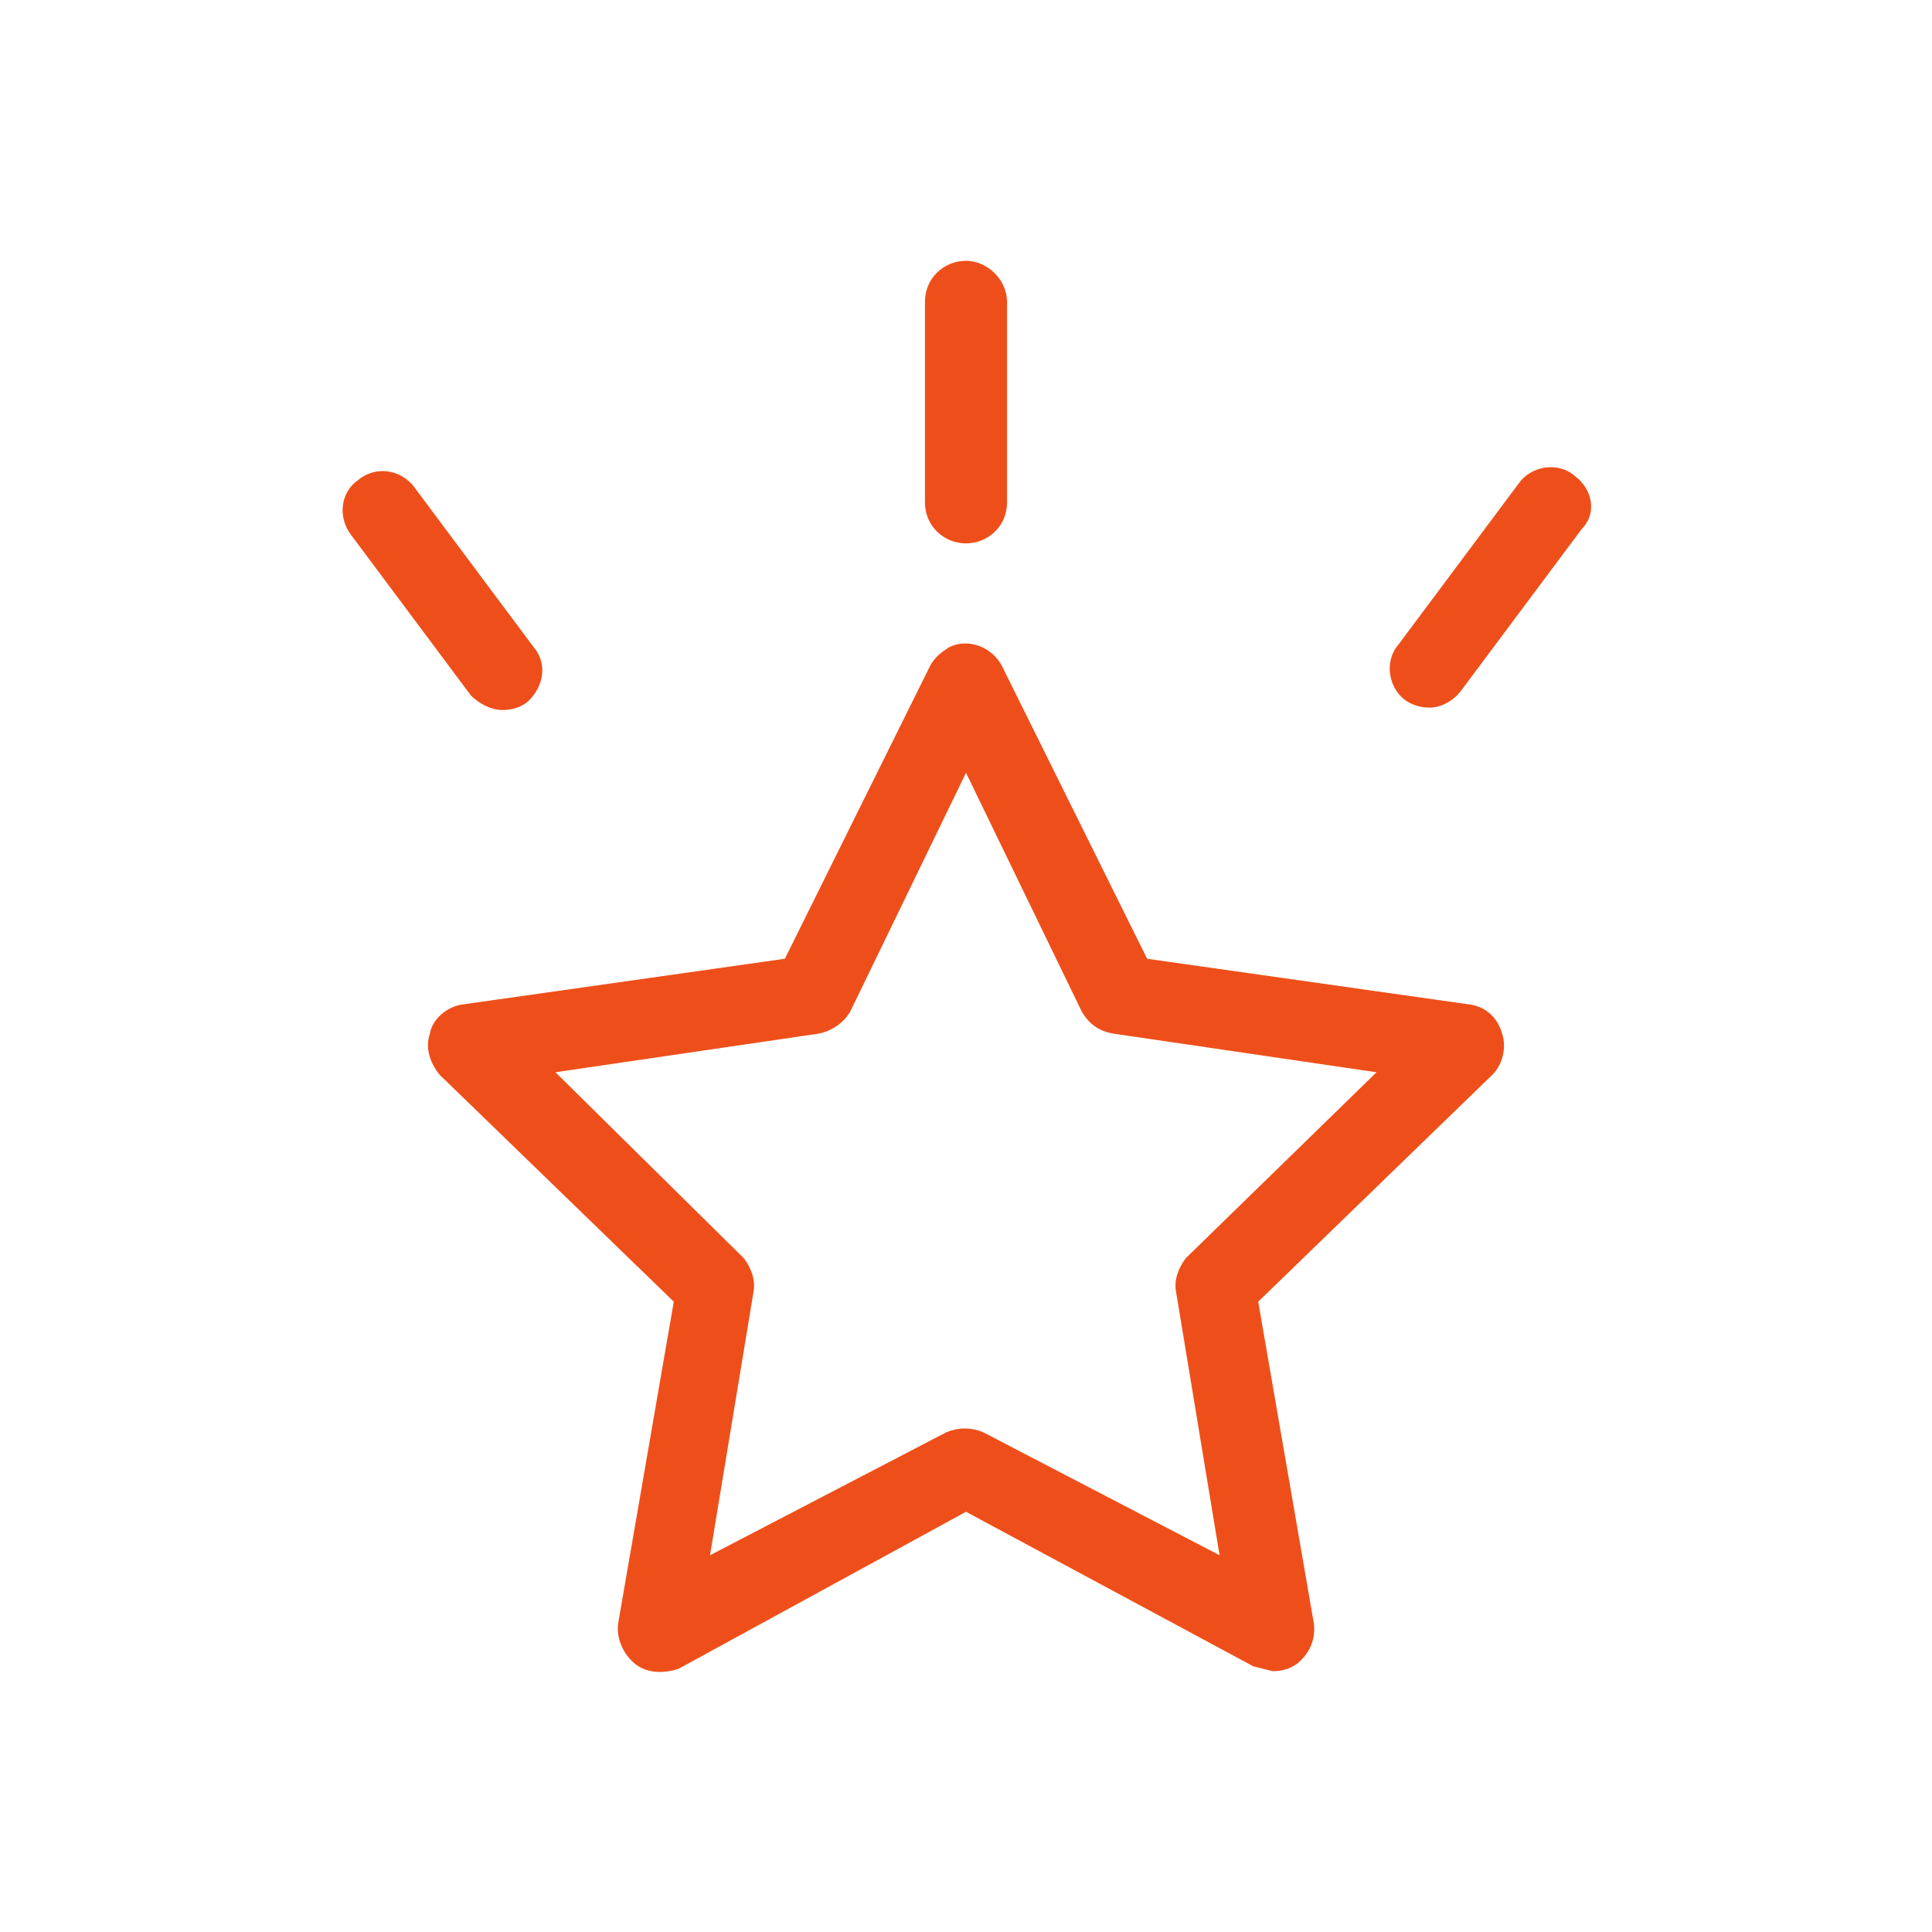
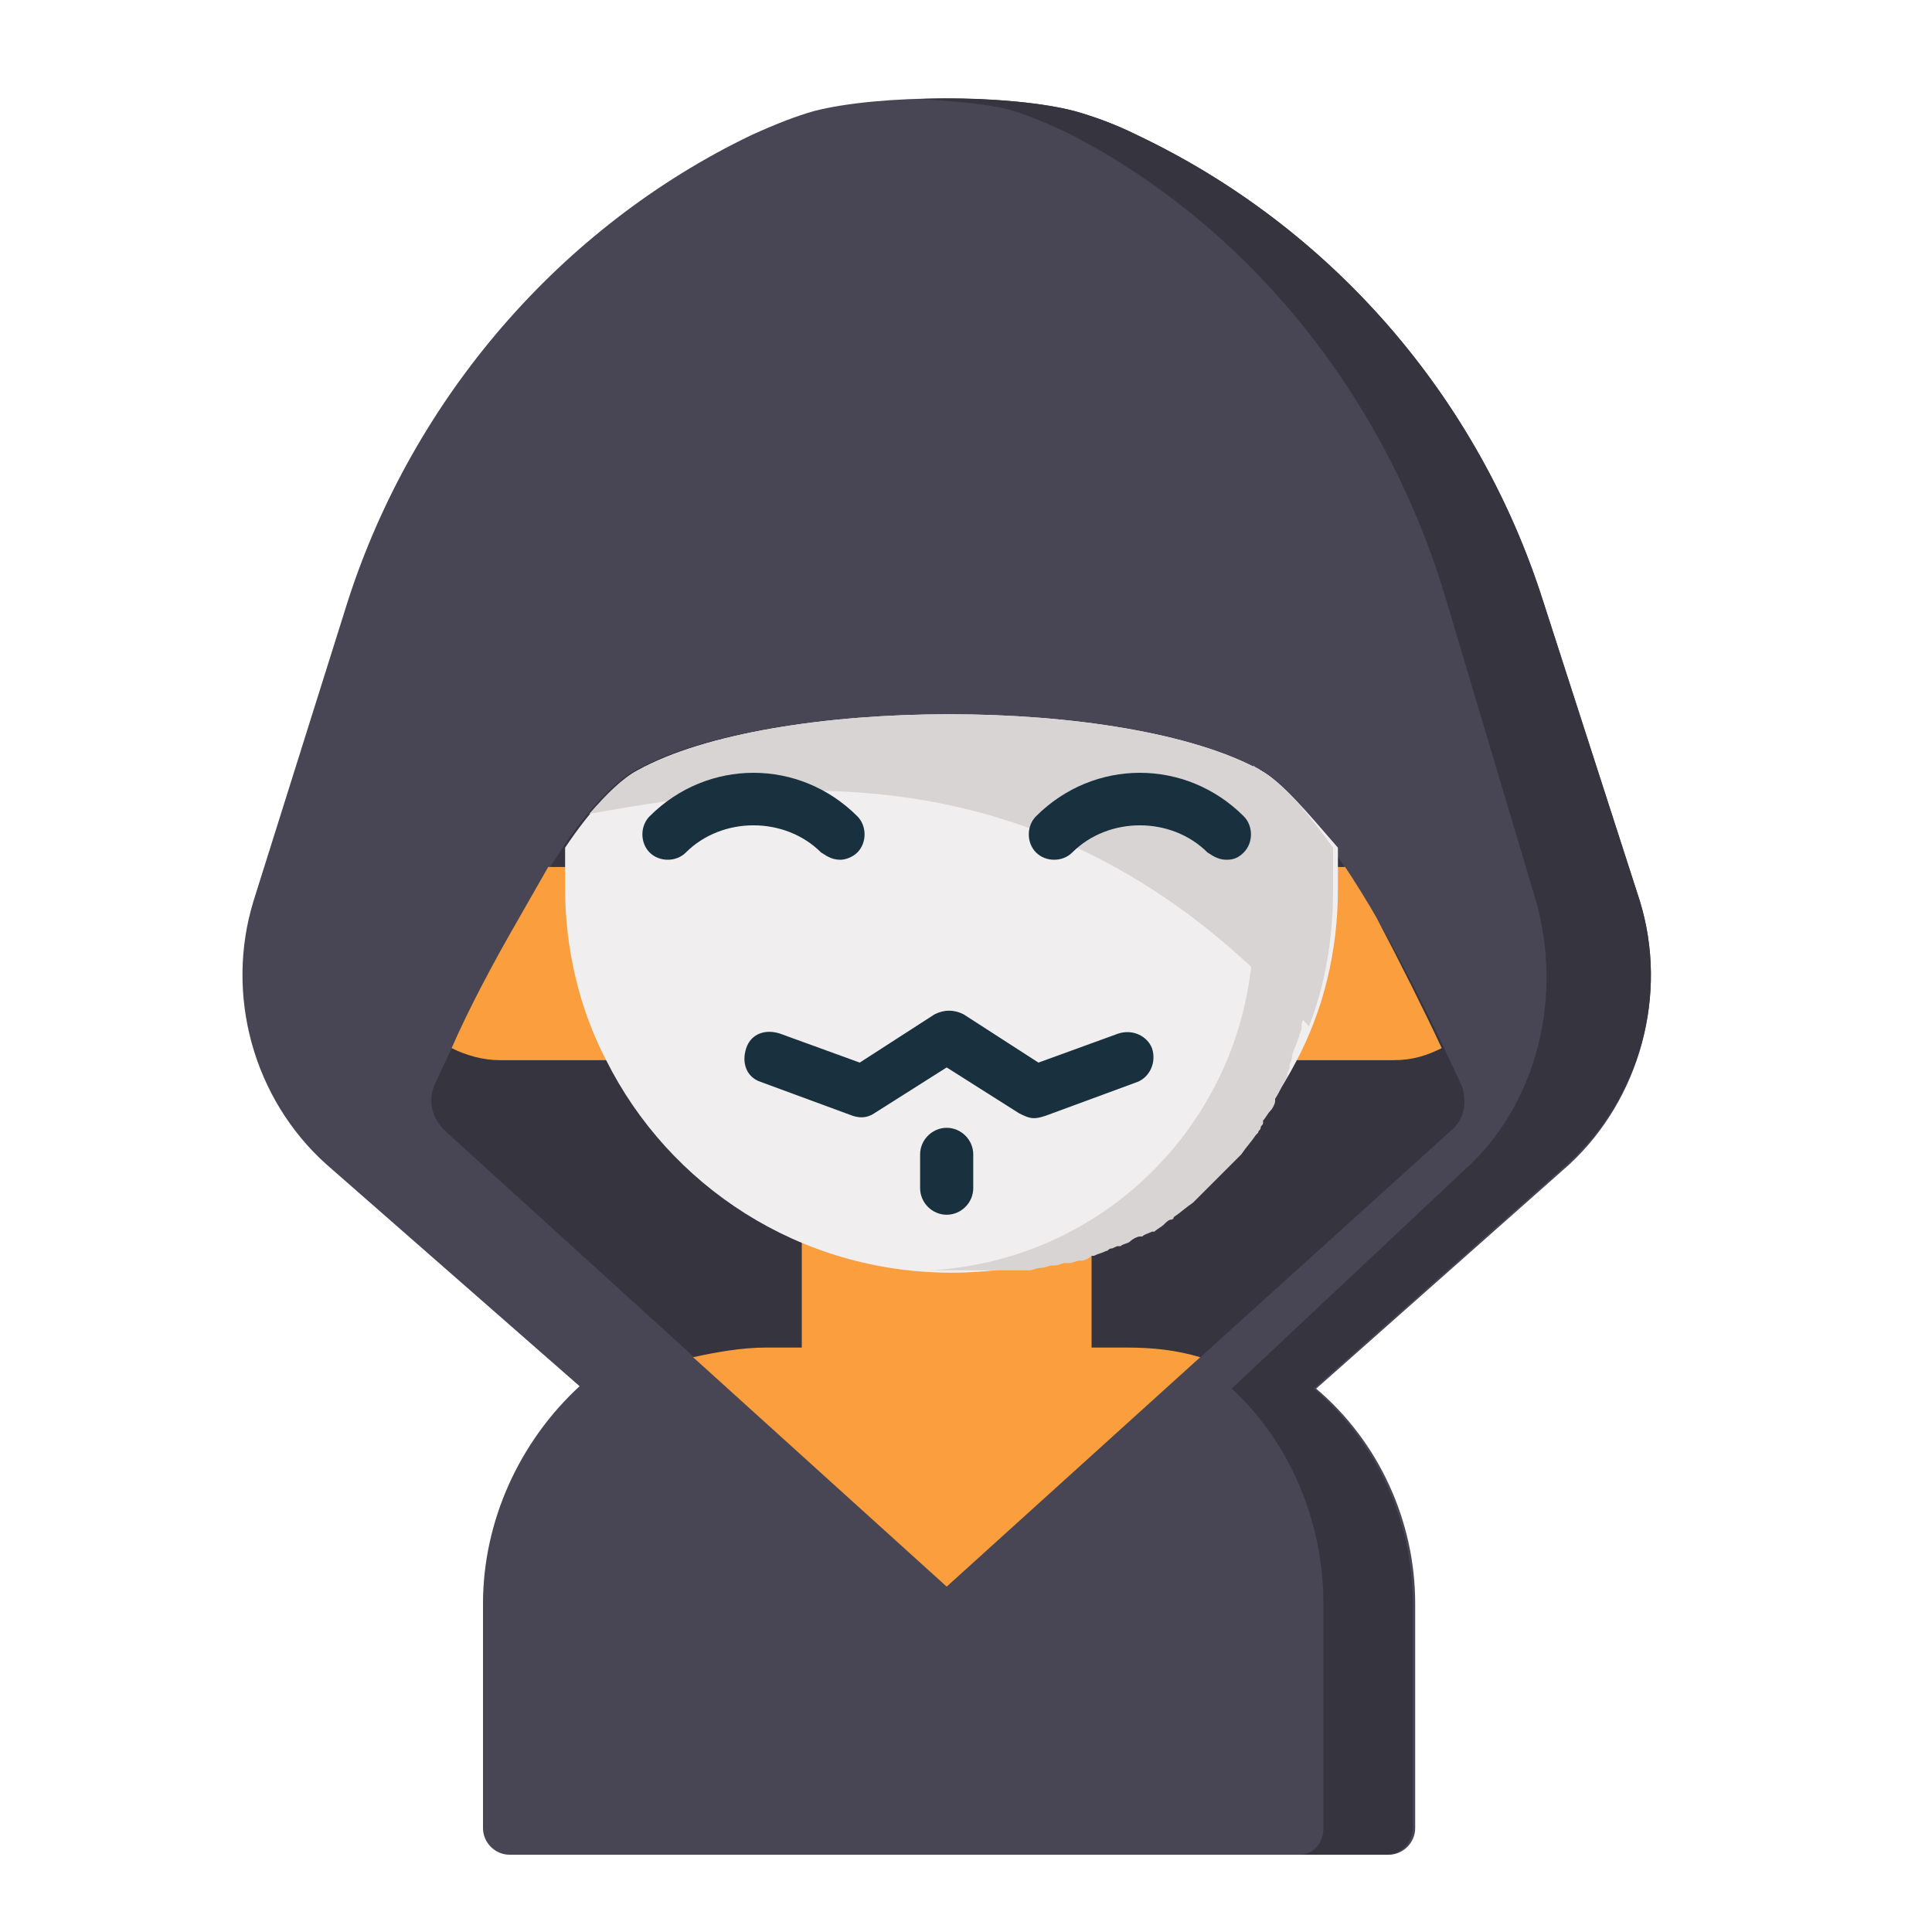
<svg xmlns="http://www.w3.org/2000/svg" version="1.1" id="Layer_1" x="0px" y="0px" viewBox="0 0 80 80" style="enable-background:new 0 0 80 80;" xml:space="preserve">
  <style type="text/css">
- 	.st0{fill:#EE4F1A;}
+ 	.st0{fill:#484655;}
+ 	.st1{fill:#35343F;}
+ 	.st2{fill:#FA9E3E;}
+ 	.st3{fill:#F0EEEE;}
+ 	.st4{fill:#D9D4D4;}
+ 	.st5{fill:#19303F;}
</style>
-   <g id="esteban" transform="translate(-20.397)">
-     <g id="Group_7" transform="translate(20.397)">
-       <g id="Group_6">
-         <path id="Path_14" class="st0" d="M60.9,41.6l-13.4-1.9l-6-12.1c-0.4-0.8-1.4-1.2-2.2-0.8c-0.3,0.2-0.6,0.4-0.8,0.8l-6,12.1     l-13.4,1.9c-0.6,0.1-1.2,0.6-1.3,1.2c-0.2,0.6,0,1.2,0.4,1.7l9.7,9.4l-2.3,13.3c-0.1,0.6,0.2,1.3,0.7,1.7     c0.5,0.4,1.2,0.4,1.8,0.2L40,62.6L51.9,69l0.8,0.2c0.4,0,0.7-0.1,1-0.3c0.5-0.4,0.8-1,0.7-1.7l-2.3-13.3l9.7-9.4     c0.4-0.4,0.6-1.1,0.4-1.7C62,42.1,61.5,41.7,60.9,41.6z M49.1,52.1c-0.3,0.4-0.5,0.9-0.4,1.4l1.8,10.9l-9.8-5.1     c-0.5-0.2-1-0.2-1.5,0l-9.8,5.1l1.8-10.9c0.1-0.5-0.1-1-0.4-1.4L23,44.4l10.9-1.6c0.5-0.1,1-0.4,1.3-0.9l4.8-9.9l4.8,9.9     c0.3,0.5,0.7,0.8,1.3,0.9L57,44.4L49.1,52.1z" />
-         <path id="Path_15" class="st0" d="M40,22.5c0.9,0,1.7-0.7,1.7-1.7v-8.3c0-0.9-0.8-1.7-1.7-1.7c-0.9,0-1.7,0.7-1.7,1.7v8.3     C38.3,21.8,39.1,22.5,40,22.5z" />
-         <path id="Path_16" class="st0" d="M65.2,19.7c-0.7-0.6-1.8-0.4-2.3,0.3c0,0,0,0,0,0l-5,6.7c-0.6,0.7-0.4,1.8,0.3,2.3v0     c0.3,0.2,0.6,0.3,1,0.3c0.5,0,1-0.3,1.3-0.7l5-6.7C66.1,21.3,66,20.3,65.2,19.7z" />
-         <path id="Path_17" class="st0" d="M20.8,29.4c0.4,0,0.7-0.1,1-0.3c0.7-0.6,0.9-1.6,0.3-2.3c0,0,0,0,0,0l-5-6.7     c-0.6-0.7-1.6-0.8-2.3-0.2c-0.7,0.5-0.8,1.5-0.3,2.2l5,6.7C19.8,29.1,20.3,29.4,20.8,29.4z" />
-       </g>
-     </g>
+   <path class="st0" d="M67.9,37.3l-4-12.4c-2.7-8.5-8.8-15.5-16.8-19.3c-1-0.5-1.9-0.8-2.6-1c-2.7-0.7-8.1-0.7-10.8,0  c-0.7,0.2-1.5,0.5-2.6,1c-7.9,3.8-14,10.9-16.7,19.3l-3.9,12.4c-1.2,3.9,0,8.2,3,10.9l10.5,9.2C21.5,59.7,20,63,20,66.4v9.3  c0,0.6,0.5,1.1,1.1,1.1h36.4c0.6,0,1.1-0.5,1.1-1.1v-9.3c0-3.4-1.5-6.7-4.1-8.9l10.5-9.3C67.9,45.5,69.1,41.2,67.9,37.3z" />
+   <g>
+     <path class="st1" d="M67.9,37.3l-4-12.4c-2.7-8.5-8.8-15.5-16.8-19.3c-1-0.5-1.9-0.8-2.6-1C43,4.2,40.4,4,38.1,4.1   c1.5,0.1,2.9,0.2,3.9,0.5c0.6,0.2,1.4,0.5,2.4,1c7.3,3.8,13,10.8,15.5,19.3l3.7,12.4c1.1,3.9,0.1,8.2-2.7,10.9L51,57.5   c2.4,2.2,3.8,5.5,3.8,8.9v9.3c0,0.6-0.4,1.1-1,1.1h3.6c0.6,0,1.1-0.5,1.1-1.1v-9.3c0-3.4-1.5-6.7-4.1-8.9l10.5-9.3   C67.9,45.5,69.1,41.2,67.9,37.3z" />
+     <path class="st1" d="M60.1,46.8L39.2,65.7L18.4,46.8c-0.5-0.5-0.7-1.2-0.4-1.9c0,0,0,0,0,0c0.7-1.5,2-4.3,3.5-6.9   c0.6-1,1.2-2,1.8-2.9c1-1.5,2.1-2.7,3-3.2c5.6-3.1,20.2-3.1,25.8,0c0.9,0.5,2,1.7,3,3.2C55.8,36,56.4,37,57,38   c1.5,2.6,2.8,5.4,3.5,6.9c0,0,0,0,0,0C60.8,45.6,60.6,46.4,60.1,46.8z" />
+   </g>
+   <g>
+     <path class="st2" d="M45.2,55.8V42.1h-12v13.7l-1.5,0c-1,0-2.1,0.2-3,0.4l10.5,9.5l10.5-9.5c-1-0.3-2-0.4-3-0.4L45.2,55.8z" />
+     <path class="st2" d="M59.7,43.4C59,41.9,58,39.9,57,38c-0.4-0.7-0.9-1.5-1.3-2.1h-5v8h7C58.5,43.9,59.1,43.7,59.7,43.4z" />
+     <path class="st2" d="M21.5,38c-1.1,1.9-2.1,3.8-2.8,5.4c0.6,0.3,1.3,0.5,2,0.5h7v-8h-5C22.3,36.6,21.9,37.3,21.5,38z" />
+   </g>
+   <path class="st3" d="M52.2,31.9c-5.6-3.1-20.2-3.1-25.8,0c-0.9,0.5-2,1.7-3,3.2v1.7c0,2.5,0.6,5,1.7,7.1c2.6,5.2,8,8.8,14.3,8.8  s11.6-3.6,14.3-8.8c1.1-2.1,1.7-4.5,1.7-7.1v-1.7C54.1,33.6,53.1,32.4,52.2,31.9z" />
+   <g>
+     <path class="st4" d="M52.2,31.9c-5.6-3.1-20.2-3.1-25.8,0c-0.6,0.3-1.3,1-2,1.8c7.8-1.4,19.4-3,29.8,8.8c0.7-1.8,1-3.7,1-5.7v-1.7   C54.1,33.6,53.1,32.4,52.2,31.9z" />
+     <path class="st4" d="M52.2,31.9c-0.1-0.1-0.2-0.1-0.3-0.2v6.7c0,7.6-5.9,13.8-13.4,14.2c0,0,0.1,0,0.1,0c0.1,0,0.1,0,0.2,0   c0.2,0,0.3,0,0.5,0l0,0c0,0,0,0,0,0c0.2,0,0.3,0,0.5,0c0,0,0.1,0,0.1,0c0.1,0,0.3,0,0.4,0c0,0,0.1,0,0.1,0c0.2,0,0.3,0,0.5,0   c0,0,0.1,0,0.1,0c0,0,0.1,0,0.1,0c0.1,0,0.2,0,0.3,0c0,0,0.1,0,0.1,0c0.1,0,0.1,0,0.2,0c0.1,0,0.2,0,0.3,0c0,0,0,0,0.1,0   c0.1,0,0.2,0,0.2,0c0.1,0,0.1,0,0.2,0c0,0,0.1,0,0.1,0c0.2,0,0.3-0.1,0.5-0.1c0,0,0,0,0,0c0.2,0,0.3-0.1,0.5-0.1c0,0,0.1,0,0.1,0   c0.1,0,0.3-0.1,0.4-0.1c0,0,0.1,0,0.1,0c0,0,0.1,0,0.1,0c0.1,0,0.3-0.1,0.4-0.1c0,0,0.1,0,0.1,0c0.1,0,0.3-0.1,0.4-0.2   c0,0,0.1,0,0.1,0c0.2-0.1,0.3-0.1,0.5-0.2c0,0,0,0,0,0c0.1,0,0.1-0.1,0.2-0.1c0.1,0,0.2-0.1,0.3-0.1c0,0,0.1,0,0.1,0   c0.1-0.1,0.3-0.1,0.4-0.2c0,0,0,0,0,0c0.1-0.1,0.3-0.2,0.4-0.2c0,0,0.1,0,0.1,0c0.1-0.1,0.2-0.1,0.4-0.2c0,0,0,0,0.1,0   c0.1-0.1,0.3-0.2,0.4-0.3c0,0,0,0,0,0c0,0,0,0,0,0c0.1-0.1,0.2-0.2,0.3-0.2c0,0,0.1,0,0.1-0.1c0,0,0,0,0,0c0.3-0.2,0.5-0.4,0.8-0.6   c0,0,0,0,0.1-0.1c0.1-0.1,0.2-0.2,0.3-0.3c0,0,0,0,0,0c0,0,0.1-0.1,0.1-0.1c0.1-0.1,0.2-0.2,0.3-0.3c0,0,0,0,0.1-0.1   c0.1-0.1,0.1-0.1,0.2-0.2c0,0,0.1-0.1,0.1-0.1c0,0,0,0,0.1-0.1c0.1-0.1,0.2-0.2,0.2-0.2c0,0,0.1-0.1,0.1-0.1c0,0,0,0,0,0   c0.1-0.1,0.2-0.2,0.3-0.3c0,0,0,0,0,0c0,0,0,0,0.1-0.1c0,0,0,0,0,0c0.2-0.3,0.4-0.5,0.6-0.8c0,0,0,0,0,0c0,0,0,0,0.1-0.1   c0-0.1,0.1-0.1,0.1-0.2c0-0.1,0.1-0.1,0.1-0.2c0,0,0,0,0-0.1c0.1-0.1,0.2-0.3,0.3-0.4c0,0,0,0,0,0c0.1-0.1,0.2-0.3,0.2-0.4   c0,0,0,0,0-0.1c0.2-0.3,0.3-0.6,0.5-0.9c0,0,0,0,0,0c0,0,0-0.1,0-0.1c0-0.1,0.1-0.2,0.1-0.3c0,0,0,0,0,0c0,0,0-0.1,0-0.1   c0-0.1,0.1-0.2,0.1-0.3c0,0,0-0.1,0-0.1c0.1-0.3,0.2-0.5,0.3-0.8c0,0,0,0,0,0c0,0,0,0,0,0c0-0.1,0.1-0.2,0.1-0.4c0,0,0-0.1,0-0.1   c0-0.1,0.1-0.2,0.1-0.3c0,0,0-0.1,0-0.1c0-0.1,0-0.2,0.1-0.2c0,0,0,0,0-0.1c0,0,0-0.1,0-0.1c0-0.1,0.1-0.2,0.1-0.3c0,0,0-0.1,0-0.1   c0-0.1,0.1-0.3,0.1-0.4c0,0,0,0,0,0c0,0,0,0,0-0.1c0.1-0.3,0.1-0.5,0.1-0.8c0,0,0,0,0,0c0,0,0,0,0-0.1c0-0.1,0-0.1,0-0.2   c0-0.1,0-0.1,0-0.2c0,0,0-0.1,0-0.1c0-0.1,0-0.2,0-0.4c0,0,0-0.1,0-0.1c0,0,0-0.1,0-0.1c0-0.1,0-0.2,0-0.2c0,0,0,0,0-0.1   c0-0.1,0-0.2,0-0.3c0,0,0-0.1,0-0.1c0,0,0,0,0,0c0-0.2,0-0.3,0-0.5v-1.7C54.1,33.6,53.1,32.4,52.2,31.9z" />
+   </g>
+   <g>
+     <path class="st5" d="M39.2,50.3c-0.6,0-1.1-0.5-1.1-1.1v-1.4c0-0.6,0.5-1.1,1.1-1.1c0.6,0,1.1,0.5,1.1,1.1v1.4   C40.3,49.8,39.8,50.3,39.2,50.3z" />
+     <path class="st5" d="M42.8,46.3c-0.2,0-0.4-0.1-0.6-0.2l-3-1.9l-3,1.9c-0.3,0.2-0.6,0.2-0.9,0.1l-3.8-1.4c-0.6-0.2-0.8-0.8-0.6-1.4   c0.2-0.6,0.8-0.8,1.4-0.6l3.3,1.2l3.1-2c0.4-0.2,0.8-0.2,1.2,0l3.1,2l3.3-1.2c0.6-0.2,1.2,0.1,1.4,0.6c0.2,0.6-0.1,1.2-0.6,1.4   l-3.8,1.4C43,46.3,42.9,46.3,42.8,46.3z" />
+     <path class="st5" d="M50.8,35.6c-0.3,0-0.5-0.1-0.8-0.3c-1.5-1.5-4.1-1.5-5.6,0c-0.4,0.4-1.1,0.4-1.5,0c-0.4-0.4-0.4-1.1,0-1.5   c2.4-2.4,6.2-2.4,8.6,0c0.4,0.4,0.4,1.1,0,1.5C51.3,35.5,51.1,35.6,50.8,35.6z" />
+     <path class="st5" d="M34.8,35.6c-0.3,0-0.5-0.1-0.8-0.3c-1.5-1.5-4.1-1.5-5.6,0c-0.4,0.4-1.1,0.4-1.5,0c-0.4-0.4-0.4-1.1,0-1.5   c2.4-2.4,6.2-2.4,8.6,0c0.4,0.4,0.4,1.1,0,1.5C35.3,35.5,35,35.6,34.8,35.6z" />
  </g>
</svg>
